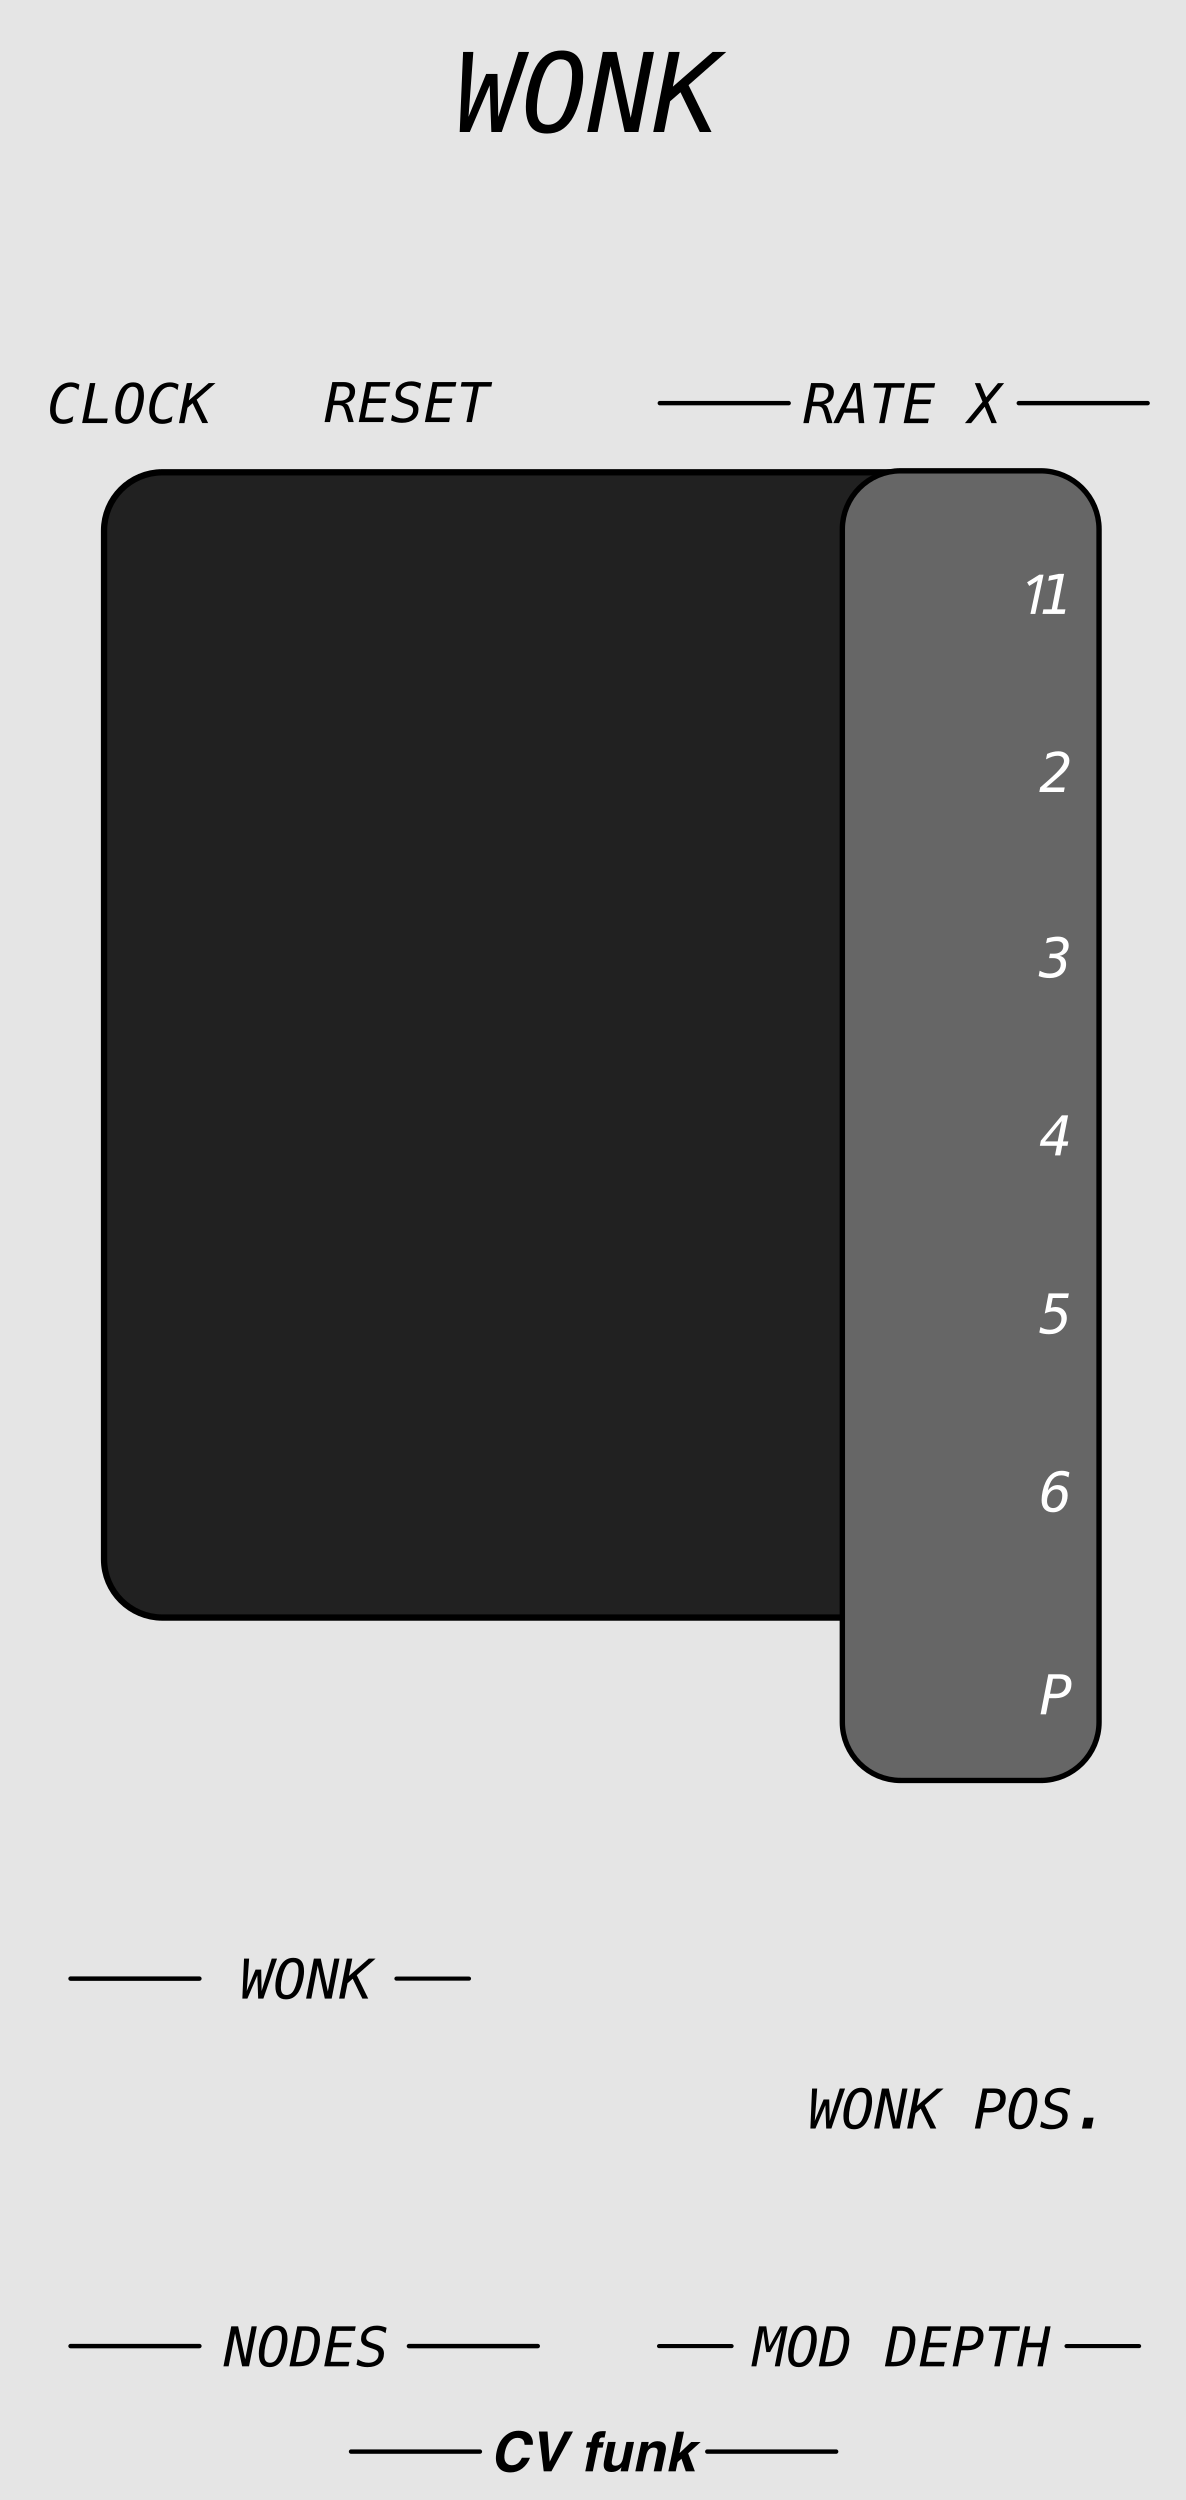
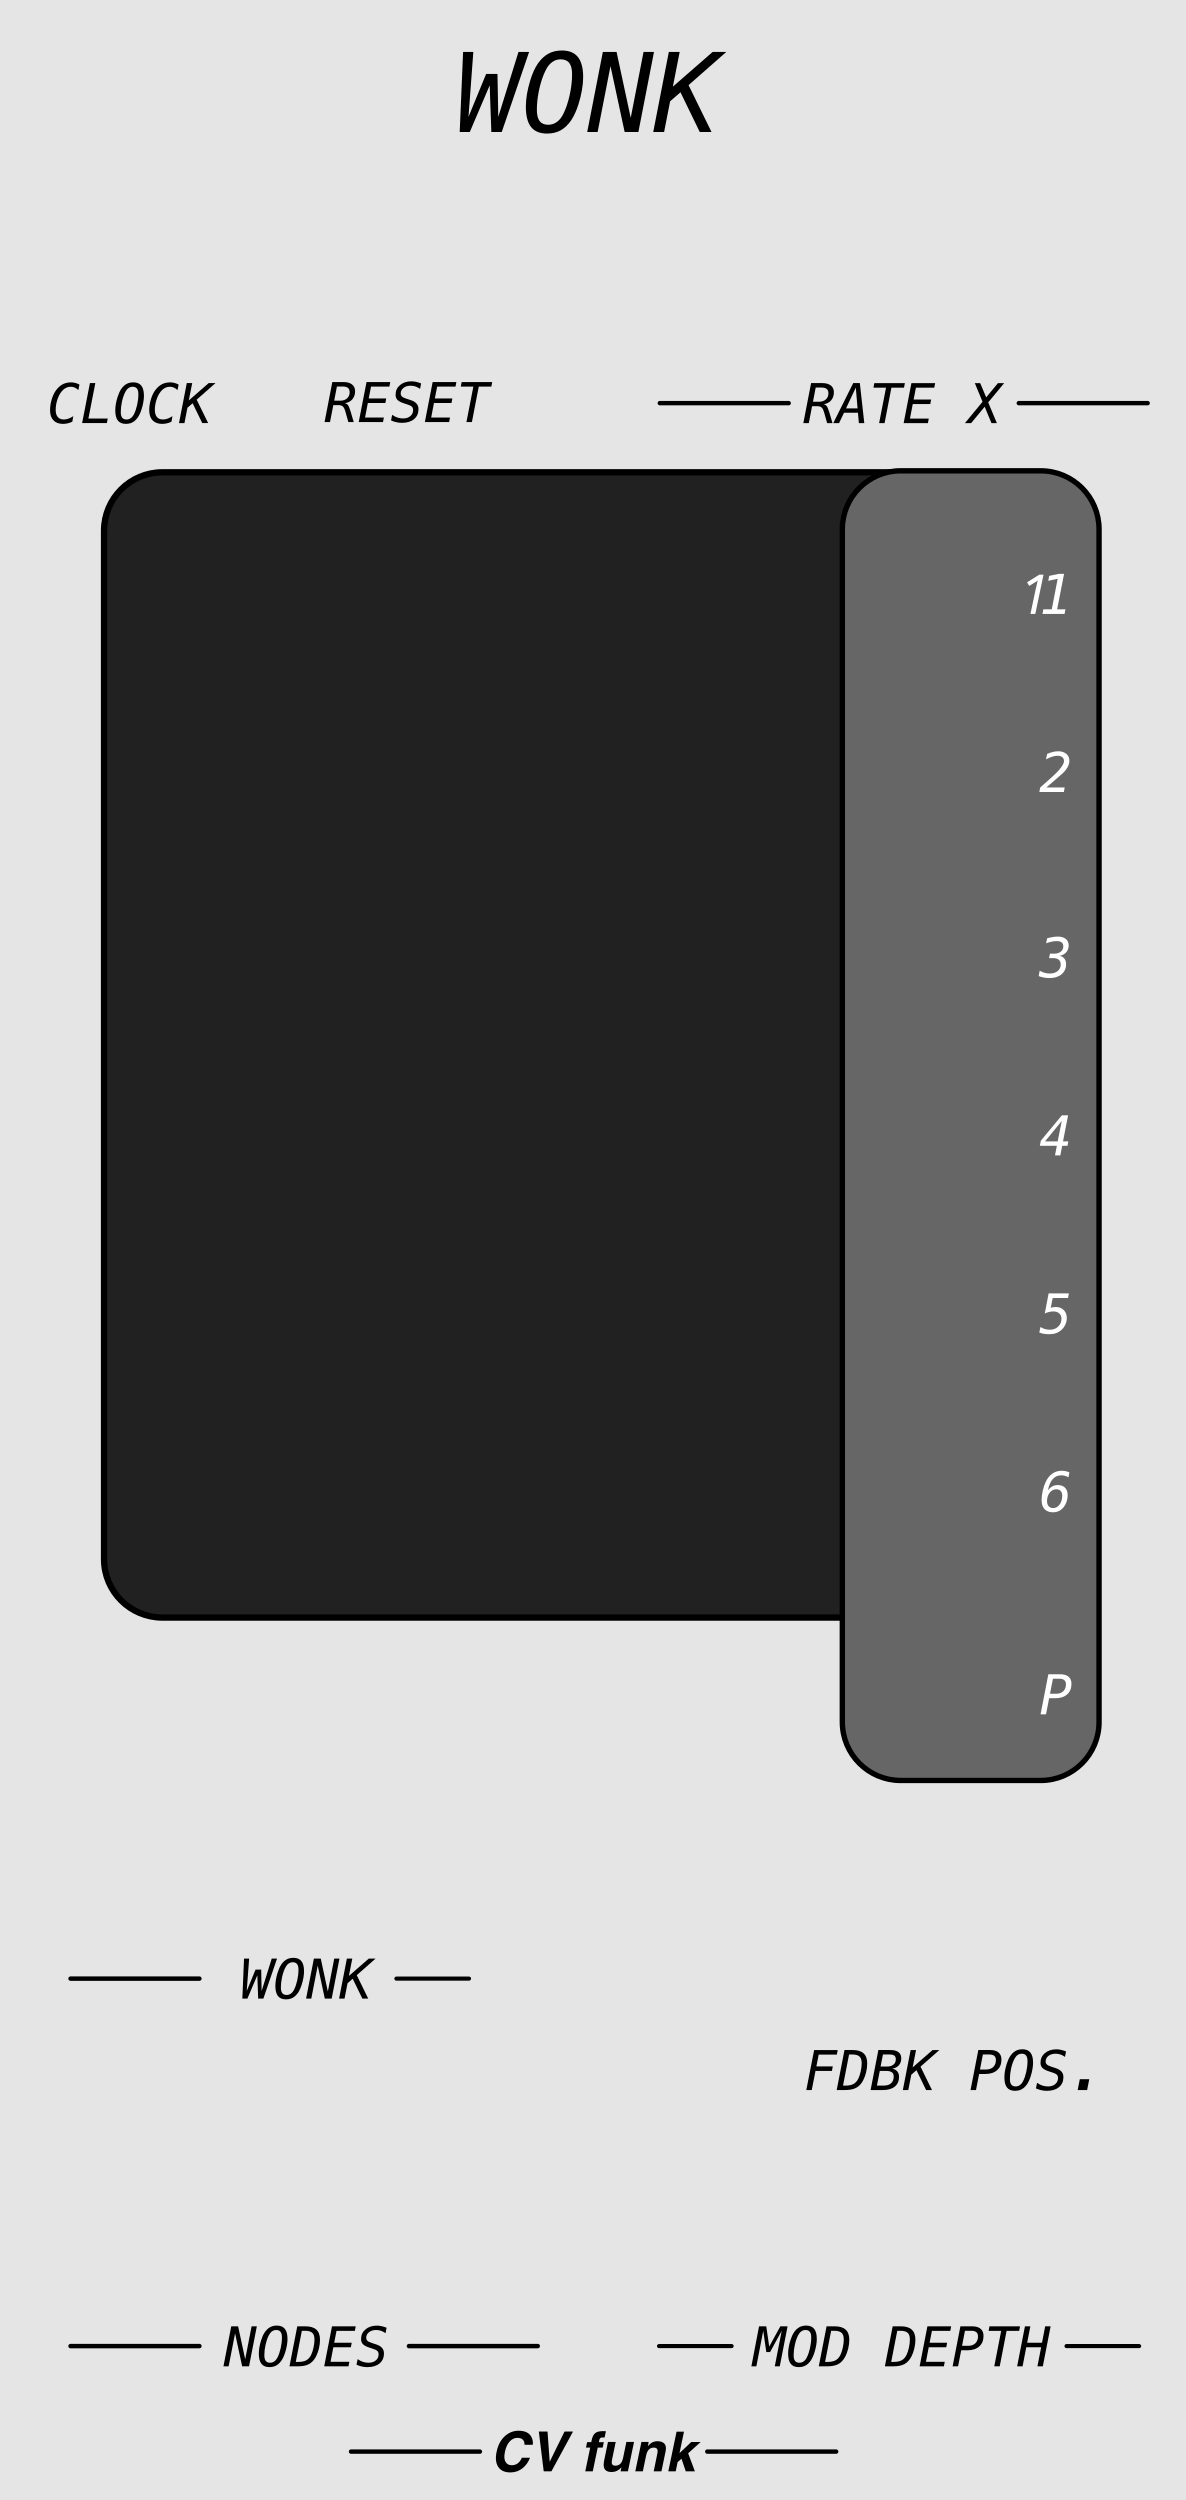
<svg xmlns="http://www.w3.org/2000/svg" width="60.96mm" height="128.5mm" viewBox="0 0 60.96 128.5" version="1.1" id="svg8" xml:space="preserve">
  <defs id="defs2">
    <linearGradient id="_Linear1" x1="0" y1="0" x2="1" y2="-0.003" gradientUnits="userSpaceOnUse" gradientTransform="matrix(75.07254,292.271,-293.0225,74.8799,36.97399,42.144)">
      <stop offset="0" style="stop-color:#e6e6e6;stop-opacity:1" id="stop1" />
      <stop offset="1" style="stop-color:#e6e6e6;stop-opacity:0" id="stop2" />
    </linearGradient>
  </defs>
  <rect id="rect1" x="-0.108" y="-0.536" width="61.211" height="129.943" style="clip-rule:evenodd;display:inline;fill:#e5e5e5;fill-rule:evenodd;stroke-width:0.388;stroke-linejoin:round;stroke-miterlimit:1.5;fill-opacity:1" />
  <rect style="clip-rule:evenodd;fill:#212121;fill-opacity:1;fill-rule:evenodd;stroke:#000000;stroke-width:0.325;stroke-linejoin:round;stroke-miterlimit:1.5;stroke-dasharray:none;stroke-opacity:1" id="rect2" width="43.874" height="58.867" x="5.348" y="24.276" ry="3" rx="3" />
  <path id="path128" d="m 27.325,125.28 c 0.06,0.127 0.079,0.254 0.058,0.382 H 26.965 c -0.006,-0.098 -0.026,-0.172 -0.058,-0.222 -0.057,-0.089 -0.161,-0.134 -0.311,-0.134 -0.152,0 -0.286,0.063 -0.4,0.188 -0.114,0.125 -0.195,0.303 -0.243,0.532 -0.048,0.23 -0.038,0.401 0.032,0.516 0.069,0.114 0.175,0.171 0.318,0.171 0.147,0 0.27,-0.049 0.368,-0.147 0.054,-0.052 0.105,-0.132 0.155,-0.237 h 0.415 c -0.083,0.223 -0.213,0.405 -0.391,0.545 -0.178,0.139 -0.384,0.209 -0.618,0.209 -0.289,0 -0.496,-0.094 -0.622,-0.283 -0.125,-0.19 -0.153,-0.45 -0.084,-0.781 0.074,-0.357 0.225,-0.633 0.453,-0.826 0.199,-0.168 0.424,-0.253 0.676,-0.253 0.338,0 0.561,0.113 0.67,0.339 z" style="clip-rule:evenodd;fill:#000000;fill-rule:nonzero;stroke-width:0.356;stroke-linejoin:round;stroke-miterlimit:1.5" />
  <path id="path129" d="m 28.254,126.534 0.764,-1.554 h 0.436 l -1.111,2.047 h -0.396 l -0.252,-2.047 h 0.448 z" style="clip-rule:evenodd;fill:#000000;fill-rule:nonzero;stroke-width:0.356;stroke-linejoin:round;stroke-miterlimit:1.5" />
  <path id="path130" d="m 31.036,125.527 -0.059,0.279 h -0.254 l -0.254,1.22 h -0.386 l 0.254,-1.22 h -0.217 l 0.058,-0.279 h 0.213 l 0.02,-0.097 c 0.034,-0.162 0.084,-0.274 0.15,-0.335 0.076,-0.09 0.22,-0.136 0.436,-0.136 0.025,0 0.047,7.1e-4 0.066,0.002 0.02,10e-4 0.047,0.004 0.081,0.006 l -0.068,0.323 c -0.021,-0.003 -0.057,-0.005 -0.108,-0.006 -0.051,-0.001 -0.089,0.01 -0.114,0.035 -0.025,0.025 -0.04,0.052 -0.046,0.081 -0.006,0.03 -0.015,0.072 -0.027,0.128 z" style="clip-rule:evenodd;fill:#000000;fill-rule:nonzero;stroke-width:0.356;stroke-linejoin:round;stroke-miterlimit:1.5" />
  <path id="path131" d="m 31.943,126.813 c -0.004,0.005 -0.016,0.018 -0.036,0.042 -0.019,0.023 -0.04,0.043 -0.064,0.061 -0.073,0.056 -0.14,0.093 -0.201,0.114 -0.061,0.02 -0.13,0.031 -0.206,0.031 -0.219,0 -0.351,-0.08 -0.393,-0.241 -0.024,-0.089 -0.017,-0.22 0.019,-0.393 l 0.189,-0.913 h 0.397 l -0.189,0.913 c -0.018,0.086 -0.022,0.151 -0.011,0.194 0.019,0.077 0.081,0.115 0.184,0.115 0.133,0 0.235,-0.055 0.307,-0.164 0.038,-0.059 0.067,-0.137 0.087,-0.234 l 0.171,-0.824 h 0.393 l -0.315,1.513 h -0.377 z" style="clip-rule:evenodd;fill:#000000;fill-rule:nonzero;stroke-width:0.356;stroke-linejoin:round;stroke-miterlimit:1.5" />
  <path id="path132" d="m 33.789,126.106 c 0.017,-0.08 0.02,-0.141 0.007,-0.183 -0.022,-0.078 -0.086,-0.117 -0.193,-0.117 -0.132,0 -0.234,0.057 -0.306,0.171 -0.038,0.061 -0.067,0.137 -0.086,0.231 l -0.17,0.819 h -0.386 l 0.314,-1.511 h 0.375 l -0.046,0.221 c 0.066,-0.077 0.125,-0.134 0.177,-0.168 0.092,-0.061 0.2,-0.091 0.322,-0.091 0.154,0 0.27,0.041 0.351,0.123 0.08,0.082 0.101,0.218 0.062,0.407 l -0.212,1.019 h -0.398 z" style="clip-rule:evenodd;fill:#000000;fill-rule:nonzero;stroke-width:0.356;stroke-linejoin:round;stroke-miterlimit:1.5" />
  <path id="path133" d="m 34.83,126.551 -0.098,0.476 h -0.381 l 0.425,-2.04 h 0.381 l -0.23,1.103 0.602,-0.57 h 0.481 l -0.64,0.58 0.347,0.927 h -0.468 l -0.22,-0.647 z" style="clip-rule:evenodd;fill:#000000;fill-rule:nonzero;stroke-width:0.356;stroke-linejoin:round;stroke-miterlimit:1.5" />
  <path id="path134" d="m 18.044,126.012 h 6.622" style="clip-rule:evenodd;fill:none;fill-rule:evenodd;stroke:#000000;stroke-width:0.228px;stroke-linecap:round;stroke-linejoin:round;stroke-miterlimit:1.5" />
  <path id="path135" d="m 36.355,126.012 h 6.622" style="clip-rule:evenodd;fill:none;fill-rule:evenodd;stroke:#000000;stroke-width:0.228px;stroke-linecap:round;stroke-linejoin:round;stroke-miterlimit:1.5" />
  <g aria-label="WONK" id="text15886" style="font-style:italic;font-size:5.644px;font-family:Menlo;-inkscape-font-specification:'Menlo Italic';text-align:center;text-anchor:middle;fill:#000000;stroke:#000000;stroke-width:0.353;stroke-linecap:square;paint-order:fill markers stroke">
    <path d="m 23.803,2.67 h 0.526 l -0.248,3.335 0.907,-2.205 h 0.582 l 0.041,2.21 1.039,-3.34 h 0.546 l -1.406,4.115 h -0.535 l -0.085,-2.398 -1.023,2.398 h -0.518 z" style="fill:#000000;stroke:none;stroke-width:0.353" id="path17197" />
    <path d="m 28.186,6.413 q 0.234,0 0.433,-0.141 0.198,-0.141 0.328,-0.402 0.204,-0.4 0.331,-0.967 0.127,-0.568 0.127,-1.091 0,-0.391 -0.146,-0.576 -0.143,-0.187 -0.446,-0.187 -0.234,0 -0.43,0.141 -0.196,0.141 -0.325,0.402 -0.209,0.405 -0.336,0.967 -0.127,0.562 -0.127,1.086 0,0.394 0.143,0.582 0.146,0.187 0.449,0.187 z M 29.974,3.974 q 0,0.303 -0.063,0.659 -0.061,0.356 -0.179,0.73 -0.08,0.254 -0.174,0.455 -0.091,0.201 -0.198,0.364 -0.243,0.35 -0.543,0.518 -0.3,0.165 -0.7,0.165 -0.554,0 -0.821,-0.339 -0.267,-0.339 -0.267,-1.045 0,-0.306 0.058,-0.656 0.061,-0.353 0.179,-0.728 0.08,-0.254 0.171,-0.455 0.094,-0.201 0.201,-0.364 0.243,-0.35 0.543,-0.515 0.3,-0.168 0.7,-0.168 0.557,0 0.824,0.339 0.27,0.336 0.27,1.039 z" style="fill:#000000;stroke:none;stroke-width:0.353" id="path17199" />
    <path d="m 30.986,2.67 h 0.706 L 32.419,6.057 33.078,2.67 h 0.537 L 32.813,6.785 H 32.107 L 31.38,3.398 30.718,6.785 h -0.535 z" style="fill:#000000;stroke:none;stroke-width:0.353" id="path17201" />
    <path d="m 34.378,2.67 h 0.557 L 34.585,4.453 36.63,2.67 h 0.7 l -1.938,1.706 1.18,2.409 h -0.604 l -0.992,-2.042 -0.532,0.463 -0.309,1.579 H 33.576 Z" style="fill:#000000;stroke:none;stroke-width:0.353" id="path17203" />
  </g>
  <g aria-label="WONK" id="text16016" style="font-style:italic;font-size:2.822px;font-family:Menlo;-inkscape-font-specification:'Menlo Italic';text-align:center;text-anchor:middle;fill:#000000;stroke-width:0.353;stroke-linecap:square;paint-order:fill markers stroke">
    <path d="m 12.543,100.671 h 0.263 l -0.124,1.667 0.453,-1.102 h 0.291 l 0.021,1.105 0.52,-1.67 h 0.273 l -0.703,2.057 h -0.267 l -0.043,-1.199 -0.511,1.199 h -0.259 z" style="stroke-width:0.353;fill:#000000" id="path17228" />
    <path d="m 14.734,102.542 q 0.117,0 0.216,-0.07 0.099,-0.07 0.164,-0.201 0.102,-0.2 0.165,-0.484 0.063,-0.284 0.063,-0.546 0,-0.196 -0.073,-0.288 -0.072,-0.094 -0.223,-0.094 -0.117,0 -0.215,0.07 -0.098,0.07 -0.163,0.201 -0.105,0.203 -0.168,0.484 -0.063,0.281 -0.063,0.543 0,0.197 0.072,0.291 0.073,0.094 0.225,0.094 z m 0.894,-1.22 q 0,0.152 -0.032,0.329 -0.03,0.178 -0.09,0.365 -0.04,0.127 -0.087,0.227 -0.045,0.101 -0.099,0.182 -0.121,0.175 -0.271,0.259 -0.15,0.083 -0.35,0.083 -0.277,0 -0.411,-0.17 -0.134,-0.169 -0.134,-0.522 0,-0.153 0.029,-0.328 0.03,-0.176 0.09,-0.364 0.04,-0.127 0.085,-0.227 0.047,-0.101 0.101,-0.182 0.121,-0.175 0.271,-0.258 0.15,-0.084 0.35,-0.084 0.278,0 0.412,0.17 0.135,0.168 0.135,0.52 z" style="stroke-width:0.353;fill:#000000" id="path17230" />
    <path d="m 16.134,100.671 h 0.353 l 0.364,1.694 0.329,-1.694 h 0.269 l -0.401,2.057 h -0.353 l -0.364,-1.694 -0.331,1.694 h -0.267 z" style="stroke-width:0.353;fill:#000000" id="path17232" />
    <path d="m 17.83,100.671 h 0.278 l -0.175,0.892 1.023,-0.892 h 0.35 l -0.969,0.853 0.59,1.204 h -0.302 l -0.496,-1.021 -0.266,0.232 -0.154,0.79 h -0.28 z" style="stroke-width:0.353;fill:#000000" id="path17234" />
  </g>
  <g aria-label="MOD DEPTH" id="text16032" style="font-style:italic;font-size:2.822px;font-family:Menlo;-inkscape-font-specification:'Menlo Italic';text-align:center;text-anchor:middle;fill:#000000;stroke-width:0.353;stroke-linecap:square;paint-order:fill markers stroke">
    <path d="m 39.015,119.573 h 0.371 l 0.152,1.042 0.571,-1.042 h 0.372 l -0.401,2.057 h -0.256 l 0.356,-1.829 -0.598,1.096 h -0.194 l -0.158,-1.096 -0.353,1.829 h -0.256 z" style="stroke-width:0.353;fill:#000000" id="path17248" />
    <path d="m 41.09,121.445 q 0.117,0 0.216,-0.07 0.099,-0.07 0.164,-0.201 0.102,-0.2 0.165,-0.484 0.063,-0.284 0.063,-0.546 0,-0.196 -0.073,-0.288 -0.072,-0.094 -0.223,-0.094 -0.117,0 -0.215,0.07 -0.098,0.07 -0.163,0.201 -0.105,0.203 -0.168,0.484 -0.063,0.281 -0.063,0.543 0,0.197 0.072,0.291 0.073,0.094 0.225,0.094 z m 0.894,-1.22 q 0,0.152 -0.032,0.329 -0.03,0.178 -0.09,0.365 -0.04,0.127 -0.087,0.227 -0.045,0.101 -0.099,0.182 -0.121,0.175 -0.271,0.259 -0.15,0.083 -0.35,0.083 -0.277,0 -0.411,-0.17 -0.134,-0.17 -0.134,-0.522 0,-0.153 0.029,-0.328 0.03,-0.176 0.09,-0.364 0.04,-0.127 0.085,-0.227 0.047,-0.101 0.101,-0.182 0.121,-0.175 0.271,-0.258 0.15,-0.084 0.35,-0.084 0.278,0 0.412,0.17 0.135,0.168 0.135,0.52 z" style="stroke-width:0.353;fill:#000000" id="path17250" />
    <path d="m 42.544,121.402 q 0.255,0 0.409,-0.085 0.154,-0.087 0.248,-0.281 0.074,-0.158 0.121,-0.378 0.048,-0.22 0.048,-0.404 0,-0.243 -0.113,-0.347 -0.113,-0.105 -0.379,-0.105 h -0.157 l -0.311,1.6 z m 0.361,-1.829 q 0.376,0 0.562,0.171 0.187,0.171 0.187,0.518 0,0.223 -0.058,0.46 -0.058,0.237 -0.156,0.42 -0.143,0.263 -0.358,0.376 -0.214,0.112 -0.579,0.112 h -0.418 l 0.401,-2.057 z" style="stroke-width:0.353;fill:#000000" id="path17252" />
    <path d="m 45.942,121.402 q 0.255,0 0.409,-0.085 0.154,-0.087 0.248,-0.281 0.074,-0.158 0.121,-0.378 0.048,-0.22 0.048,-0.404 0,-0.243 -0.113,-0.347 -0.113,-0.105 -0.379,-0.105 h -0.157 l -0.311,1.6 z m 0.361,-1.829 q 0.376,0 0.562,0.171 0.187,0.171 0.187,0.518 0,0.223 -0.058,0.46 -0.058,0.237 -0.156,0.42 -0.143,0.263 -0.358,0.376 -0.214,0.112 -0.579,0.112 h -0.418 l 0.401,-2.057 z" style="stroke-width:0.353;fill:#000000" id="path17254" />
    <path d="m 47.669,119.573 h 1.22 l -0.045,0.234 h -0.943 l -0.119,0.609 h 0.9 l -0.044,0.234 h -0.901 l -0.143,0.746 h 0.967 l -0.045,0.234 h -1.247 z" style="stroke-width:0.353;fill:#000000" id="path17256" />
    <path d="m 49.599,119.802 -0.15,0.773 h 0.322 q 0.227,0 0.362,-0.131 0.136,-0.132 0.136,-0.351 0,-0.149 -0.085,-0.219 -0.085,-0.072 -0.265,-0.072 z m -0.234,-0.229 h 0.606 q 0.284,0 0.433,0.127 0.149,0.127 0.149,0.367 0,0.343 -0.22,0.54 -0.22,0.197 -0.606,0.197 h -0.321 l -0.161,0.827 H 48.964 Z" style="stroke-width:0.353;fill:#000000" id="path17258" />
    <path d="m 50.859,119.573 h 1.571 l -0.045,0.234 h -0.646 l -0.353,1.823 h -0.281 l 0.356,-1.823 h -0.646 z" style="stroke-width:0.353;fill:#000000" id="path17260" />
    <path d="m 52.682,119.573 h 0.278 l -0.163,0.843 h 0.762 l 0.163,-0.843 h 0.28 l -0.401,2.057 h -0.278 l 0.192,-0.98 h -0.765 l -0.189,0.98 h -0.28 z" style="stroke-width:0.353;fill:#000000" id="path17262" />
  </g>
  <rect style="clip-rule:evenodd;fill:#666666;fill-opacity:1;fill-rule:evenodd;stroke:#000000;stroke-width:0.277;stroke-linejoin:round;stroke-miterlimit:1.5;stroke-dasharray:none;stroke-opacity:1" id="rect2-9" width="13.195" height="67.316" x="43.296" y="24.2" rx="3" ry="3" />
  <g aria-label="NODES" id="text16285" style="font-style:italic;font-size:2.822px;font-family:Menlo;-inkscape-font-specification:'Menlo Italic';text-align:center;text-anchor:middle;fill:#000000;stroke-width:0.353;stroke-linecap:square;paint-order:fill markers stroke">
    <path d="m 11.886,119.573 h 0.353 l 0.364,1.694 0.329,-1.694 h 0.269 l -0.401,2.057 h -0.353 l -0.364,-1.694 -0.331,1.694 h -0.267 z" style="stroke-width:0.353;fill:#000000" id="path17237" />
    <path d="m 13.884,121.445 q 0.117,0 0.216,-0.07 0.099,-0.07 0.164,-0.201 0.102,-0.2 0.165,-0.484 0.063,-0.284 0.063,-0.546 0,-0.196 -0.073,-0.288 -0.072,-0.094 -0.223,-0.094 -0.117,0 -0.215,0.07 -0.098,0.07 -0.163,0.201 -0.105,0.203 -0.168,0.484 -0.063,0.281 -0.063,0.543 0,0.197 0.072,0.291 0.073,0.094 0.225,0.094 z m 0.894,-1.22 q 0,0.152 -0.032,0.329 -0.03,0.178 -0.09,0.365 -0.04,0.127 -0.087,0.227 -0.045,0.101 -0.099,0.182 -0.121,0.175 -0.271,0.259 -0.15,0.083 -0.35,0.083 -0.277,0 -0.411,-0.17 -0.134,-0.17 -0.134,-0.522 0,-0.153 0.029,-0.328 0.03,-0.176 0.09,-0.364 0.04,-0.127 0.085,-0.227 0.047,-0.101 0.101,-0.182 0.121,-0.175 0.271,-0.258 0.15,-0.084 0.35,-0.084 0.278,0 0.412,0.17 0.135,0.168 0.135,0.52 z" style="stroke-width:0.353;fill:#000000" id="path17239" />
    <path d="m 15.338,121.402 q 0.255,0 0.409,-0.085 0.154,-0.087 0.248,-0.281 0.074,-0.158 0.121,-0.378 0.048,-0.22 0.048,-0.404 0,-0.243 -0.113,-0.347 -0.113,-0.105 -0.379,-0.105 h -0.157 l -0.311,1.6 z m 0.361,-1.829 q 0.376,0 0.562,0.171 0.187,0.171 0.187,0.518 0,0.223 -0.058,0.46 -0.058,0.237 -0.156,0.42 -0.143,0.263 -0.358,0.376 -0.214,0.112 -0.579,0.112 h -0.418 l 0.401,-2.057 z" style="stroke-width:0.353;fill:#000000" id="path17241" />
    <path d="m 17.065,119.573 h 1.22 l -0.045,0.234 h -0.943 l -0.119,0.609 h 0.9 l -0.044,0.234 h -0.901 l -0.143,0.746 h 0.967 l -0.045,0.234 H 16.664 Z" style="stroke-width:0.353;fill:#000000" id="path17243" />
    <path d="m 19.871,119.644 -0.054,0.282 q -0.112,-0.081 -0.232,-0.123 -0.12,-0.041 -0.248,-0.041 -0.227,0 -0.371,0.113 -0.143,0.113 -0.143,0.288 0,0.098 0.068,0.158 0.068,0.061 0.245,0.116 l 0.167,0.054 q 0.225,0.069 0.328,0.185 0.105,0.114 0.105,0.292 0,0.324 -0.229,0.514 -0.229,0.189 -0.624,0.189 -0.143,0 -0.282,-0.032 -0.138,-0.03 -0.276,-0.092 l 0.057,-0.288 q 0.135,0.095 0.273,0.141 0.139,0.045 0.294,0.045 0.227,0 0.369,-0.121 0.142,-0.121 0.142,-0.307 0,-0.113 -0.061,-0.175 -0.061,-0.062 -0.244,-0.119 l -0.139,-0.045 q -0.254,-0.08 -0.356,-0.181 -0.101,-0.102 -0.101,-0.269 0,-0.305 0.227,-0.497 0.227,-0.194 0.594,-0.194 0.11,0 0.234,0.028 0.125,0.028 0.256,0.08 z" style="stroke-width:0.353;fill:#000000" id="path17245" />
  </g>
  <text xml:space="preserve" style="font-style:italic;font-size:2.822px;font-family:Menlo;-inkscape-font-specification:'Menlo Italic';text-align:center;text-anchor:middle;fill:#ffffff;stroke:none;stroke-width:0.353;stroke-linecap:square;stroke-dasharray:none;paint-order:fill markers stroke" x="54.264" y="31.555" id="text16295">
    <tspan id="tspan16293" style="font-size:2.822px;stroke-width:0.353" x="54.264" y="31.555">1</tspan>
  </text>
  <g aria-label="1" id="text16299" style="font-style:italic;font-size:2.822px;font-family:Menlo;-inkscape-font-specification:'Menlo Italic';text-align:center;text-anchor:middle;fill:#ffffff;stroke-width:0.353;stroke-linecap:square;paint-order:fill markers stroke">
    <path d="m 53.629,31.321 h 0.431 l 0.305,-1.572 -0.485,0.105 0.048,-0.254 0.485,-0.102 h 0.28 l -0.356,1.823 h 0.426 l -0.045,0.234 H 53.584 Z" style="stroke-width:0.353" id="path17300" />
  </g>
  <g aria-label="2" id="text16303" style="font-style:italic;font-size:2.822px;font-family:Menlo;-inkscape-font-specification:'Menlo Italic';text-align:center;text-anchor:middle;fill:#ffffff;stroke-width:0.353;stroke-linecap:square;paint-order:fill markers stroke">
    <path d="m 53.783,40.475 h 0.943 l -0.044,0.234 h -1.26 l 0.045,-0.234 0.429,-0.378 0.054,-0.048 q 0.74,-0.649 0.74,-0.929 0,-0.128 -0.088,-0.201 -0.088,-0.073 -0.245,-0.073 -0.127,0 -0.273,0.047 -0.146,0.045 -0.32,0.139 l 0.057,-0.281 q 0.154,-0.068 0.298,-0.102 0.145,-0.034 0.278,-0.034 0.255,0 0.412,0.134 0.157,0.134 0.157,0.347 0,0.132 -0.05,0.252 -0.048,0.119 -0.161,0.26 -0.045,0.058 -0.164,0.167 -0.119,0.109 -0.367,0.322 z" style="stroke-width:0.353" id="path17297" />
  </g>
  <g aria-label="3" id="text16307" style="font-style:italic;font-size:2.822px;font-family:Menlo;-inkscape-font-specification:'Menlo Italic';text-align:center;text-anchor:middle;fill:#ffffff;stroke-width:0.353;stroke-linecap:square;paint-order:fill markers stroke">
    <path d="m 54.464,49.131 q 0.157,0.028 0.245,0.141 0.088,0.113 0.088,0.287 0,0.322 -0.232,0.518 -0.23,0.196 -0.616,0.196 -0.149,0 -0.291,-0.026 -0.141,-0.025 -0.27,-0.076 l 0.052,-0.277 q 0.125,0.072 0.256,0.109 0.131,0.036 0.266,0.036 0.251,0 0.405,-0.128 0.154,-0.13 0.154,-0.335 0,-0.161 -0.099,-0.244 -0.098,-0.084 -0.288,-0.084 h -0.211 l 0.044,-0.229 h 0.212 q 0.218,0 0.346,-0.103 0.128,-0.103 0.128,-0.274 0,-0.138 -0.085,-0.203 -0.084,-0.066 -0.262,-0.066 -0.113,0 -0.247,0.028 -0.134,0.028 -0.289,0.083 l 0.051,-0.256 q 0.169,-0.045 0.303,-0.066 0.134,-0.022 0.249,-0.022 0.259,0 0.408,0.121 0.149,0.121 0.149,0.331 0,0.211 -0.124,0.354 -0.123,0.142 -0.345,0.187 z" style="stroke-width:0.353" id="path17294" />
  </g>
  <g aria-label="4" id="text16311" style="font-style:italic;font-size:2.822px;font-family:Menlo;-inkscape-font-specification:'Menlo Italic';text-align:center;text-anchor:middle;fill:#ffffff;stroke-width:0.353;stroke-linecap:square;paint-order:fill markers stroke">
    <path d="m 54.574,57.619 -0.861,1.05 h 0.652 z m 0.005,-0.291 h 0.321 l -0.262,1.341 h 0.273 l -0.041,0.226 h -0.274 l -0.096,0.491 h -0.273 l 0.095,-0.491 h -0.874 l 0.05,-0.263 z" style="stroke-width:0.353" id="path17291" />
  </g>
  <g aria-label="5" id="text16315" style="font-style:italic;font-size:2.822px;font-family:Menlo;-inkscape-font-specification:'Menlo Italic';text-align:center;text-anchor:middle;fill:#ffffff;stroke-width:0.353;stroke-linecap:square;paint-order:fill markers stroke">
    <path d="m 53.899,66.482 h 1.042 l -0.045,0.234 h -0.787 l -0.099,0.506 q 0.065,-0.022 0.125,-0.032 0.062,-0.011 0.123,-0.011 0.259,0 0.418,0.157 0.158,0.156 0.158,0.411 0,0.171 -0.073,0.332 -0.072,0.161 -0.204,0.28 -0.121,0.11 -0.278,0.165 -0.156,0.055 -0.353,0.055 -0.149,0 -0.278,-0.023 -0.128,-0.022 -0.227,-0.065 l 0.057,-0.282 q 0.116,0.07 0.237,0.105 0.121,0.034 0.251,0.034 0.256,0 0.424,-0.161 0.168,-0.161 0.168,-0.401 0,-0.176 -0.112,-0.277 -0.11,-0.101 -0.306,-0.101 -0.109,0 -0.223,0.028 -0.113,0.028 -0.216,0.08 z" style="stroke-width:0.353" id="path17288" />
  </g>
  <g aria-label="6" id="text16319" style="font-style:italic;font-size:2.822px;font-family:Menlo;-inkscape-font-specification:'Menlo Italic';text-align:center;text-anchor:middle;fill:#ffffff;stroke-width:0.353;stroke-linecap:square;paint-order:fill markers stroke">
    <path d="m 54.599,76.874 q 0,-0.156 -0.08,-0.24 -0.08,-0.084 -0.227,-0.084 -0.201,0 -0.338,0.174 -0.136,0.174 -0.136,0.435 0,0.167 0.084,0.262 0.084,0.094 0.232,0.094 0.198,0 0.332,-0.185 0.134,-0.185 0.134,-0.456 z m 0.369,-1.193 -0.05,0.256 q -0.08,-0.051 -0.174,-0.077 -0.094,-0.028 -0.197,-0.028 -0.266,0 -0.44,0.198 -0.172,0.197 -0.248,0.587 0.094,-0.141 0.222,-0.212 0.13,-0.073 0.285,-0.073 0.245,0 0.378,0.138 0.134,0.136 0.134,0.39 0,0.164 -0.055,0.328 -0.055,0.164 -0.149,0.278 -0.107,0.134 -0.245,0.2 -0.136,0.066 -0.305,0.066 -0.28,0 -0.433,-0.161 -0.152,-0.161 -0.152,-0.458 0,-0.229 0.054,-0.475 0.054,-0.247 0.147,-0.448 0.135,-0.296 0.345,-0.444 0.211,-0.149 0.496,-0.149 0.103,0 0.201,0.022 0.098,0.021 0.185,0.061 z" style="stroke-width:0.353" id="path17285" />
  </g>
  <g aria-label="P" id="text16323" style="font-style:italic;font-size:2.822px;font-family:Menlo;-inkscape-font-specification:'Menlo Italic';text-align:center;text-anchor:middle;fill:#ffffff;stroke-width:0.353;stroke-linecap:square;paint-order:fill markers stroke">
    <path d="m 54.12,86.286 -0.15,0.773 h 0.322 q 0.227,0 0.362,-0.131 0.136,-0.132 0.136,-0.351 0,-0.149 -0.085,-0.219 -0.085,-0.072 -0.265,-0.072 z M 53.885,86.057 h 0.606 q 0.284,0 0.433,0.127 0.149,0.127 0.149,0.367 0,0.343 -0.22,0.54 -0.22,0.197 -0.606,0.197 h -0.321 l -0.161,0.827 h -0.28 z" style="stroke-width:0.353" id="path17282" />
  </g>
  <path id="path18029" d="m 21.019,120.589 h 6.622" style="clip-rule:evenodd;fill:none;fill-rule:evenodd;stroke:#000000;stroke-width:0.228;stroke-linecap:round;stroke-linejoin:round;stroke-miterlimit:1.5;stroke-dasharray:none" />
  <path id="path18031" d="M 3.626,120.589 H 10.249" style="clip-rule:evenodd;fill:none;fill-rule:evenodd;stroke:#000000;stroke-width:0.228px;stroke-linecap:round;stroke-linejoin:round;stroke-miterlimit:1.5" />
  <path id="path18033" d="m 33.874,120.589 h 3.73" style="clip-rule:evenodd;fill:none;fill-rule:evenodd;stroke:#000000;stroke-width:0.212;stroke-linecap:round;stroke-linejoin:round;stroke-miterlimit:1.5;stroke-dasharray:none" />
  <path id="path18035" d="m 54.82,120.589 h 3.73" style="clip-rule:evenodd;fill:none;fill-rule:evenodd;stroke:#000000;stroke-width:0.212;stroke-linecap:round;stroke-linejoin:round;stroke-miterlimit:1.5;stroke-dasharray:none" />
  <path id="path18037" d="M 3.626,101.701 H 10.249" style="clip-rule:evenodd;fill:none;fill-rule:evenodd;stroke:#000000;stroke-width:0.228px;stroke-linecap:round;stroke-linejoin:round;stroke-miterlimit:1.5" />
  <path id="path18039" d="m 20.376,101.701 h 3.73" style="clip-rule:evenodd;fill:none;fill-rule:evenodd;stroke:#000000;stroke-width:0.212;stroke-linecap:round;stroke-linejoin:round;stroke-miterlimit:1.5;stroke-dasharray:none" />
  <g id="g16457" style="display:none">
    <rect style="fill:#ffff00;fill-opacity:1;stroke:none;stroke-width:0.28;stroke-linecap:square;stroke-dasharray:none;paint-order:fill markers stroke" id="rect15766" width="33.642" height="8.829" x="7.398" y="26.018" />
    <rect style="fill:#ffff00;fill-opacity:1;stroke:none;stroke-width:0.28;stroke-linecap:square;stroke-dasharray:none;paint-order:fill markers stroke" id="rect15768" width="33.642" height="8.829" x="7.398" y="35.293" />
    <rect style="fill:#ffff00;fill-opacity:1;stroke:none;stroke-width:0.28;stroke-linecap:square;stroke-dasharray:none;paint-order:fill markers stroke" id="rect15770" width="33.642" height="8.829" x="7.398" y="44.568" />
    <rect style="fill:#ffff00;fill-opacity:1;stroke:none;stroke-width:0.28;stroke-linecap:square;stroke-dasharray:none;paint-order:fill markers stroke" id="rect15772" width="33.642" height="8.829" x="7.398" y="53.843" />
    <rect style="fill:#ffff00;fill-opacity:1;stroke:none;stroke-width:0.28;stroke-linecap:square;stroke-dasharray:none;paint-order:fill markers stroke" id="rect15774" width="33.642" height="8.829" x="7.398" y="63.118" />
    <rect style="fill:#ffff00;fill-opacity:1;stroke:none;stroke-width:0.28;stroke-linecap:square;stroke-dasharray:none;paint-order:fill markers stroke" id="rect15776" width="33.642" height="8.829" x="7.398" y="72.393" />
    <circle style="fill:#00ff00;fill-opacity:1;stroke:none;stroke-width:0.149;stroke-linecap:square;stroke-dasharray:none;paint-order:fill markers stroke" id="circle16026" cx="15.821" cy="14.562" r="4.365" />
    <circle style="fill:#0000ff;fill-opacity:1;stroke:none;stroke-width:0.121;stroke-linecap:square;stroke-dasharray:none;paint-order:fill markers stroke" id="circle16034" cx="48.512" cy="30.137" r="3.54" />
    <circle style="fill:#0000ff;fill-opacity:1;stroke:none;stroke-width:0.121;stroke-linecap:square;stroke-dasharray:none;paint-order:fill markers stroke" id="circle16036" cx="48.512" cy="39.465" r="3.54" />
    <circle style="fill:#0000ff;fill-opacity:1;stroke:none;stroke-width:0.121;stroke-linecap:square;stroke-dasharray:none;paint-order:fill markers stroke" id="circle16038" cx="48.512" cy="48.793" r="3.54" />
    <circle style="fill:#0000ff;fill-opacity:1;stroke:none;stroke-width:0.121;stroke-linecap:square;stroke-dasharray:none;paint-order:fill markers stroke" id="circle16040" cx="48.512" cy="58.121" r="3.54" />
    <circle style="fill:#0000ff;fill-opacity:1;stroke:none;stroke-width:0.121;stroke-linecap:square;stroke-dasharray:none;paint-order:fill markers stroke" id="circle16042" cx="48.512" cy="67.449" r="3.54" />
    <circle style="fill:#0000ff;fill-opacity:1;stroke:none;stroke-width:0.121;stroke-linecap:square;stroke-dasharray:none;paint-order:fill markers stroke" id="circle16044" cx="48.512" cy="76.777" r="3.54" />
    <circle style="fill:#0000ff;fill-opacity:1;stroke:none;stroke-width:0.121;stroke-linecap:square;stroke-dasharray:none;paint-order:fill markers stroke" id="circle16098" cx="48.512" cy="86.875" r="3.54" />
    <circle style="fill:#00ff00;fill-opacity:1;stroke:none;stroke-width:0.149;stroke-linecap:square;stroke-dasharray:none;paint-order:fill markers stroke" id="circle16106" cx="37.443" cy="113.958" r="4.365" />
    <circle style="fill:#ff0000;fill-opacity:1;stroke:none;stroke-width:0.1;stroke-linecap:square;stroke-dasharray:none;paint-order:fill markers stroke" id="circle16120" cx="46.31" cy="113.958" r="2.948" />
    <circle style="fill:#ff0000;fill-opacity:1;stroke:none;stroke-width:0.149;stroke-linecap:square;stroke-dasharray:none;paint-order:fill markers stroke" id="circle16154" cx="55.177" cy="113.958" r="4.365" />
    <circle style="fill:#00ff00;fill-opacity:1;stroke:none;stroke-width:0.149;stroke-linecap:square;stroke-dasharray:none;paint-order:fill markers stroke" id="circle16156" cx="30.834" cy="14.562" r="4.365" />
    <circle style="fill:#ff0000;fill-opacity:1;stroke:none;stroke-width:0.1;stroke-linecap:square;stroke-dasharray:none;paint-order:fill markers stroke" id="circle16158" cx="39.701" cy="14.562" r="2.948" />
    <circle style="fill:#ff0000;fill-opacity:1;stroke:none;stroke-width:0.149;stroke-linecap:square;stroke-dasharray:none;paint-order:fill markers stroke" id="circle16160" cx="48.512" cy="14.562" r="4.365" />
    <circle style="fill:#ff0000;fill-opacity:1;stroke:none;stroke-width:0.149;stroke-linecap:square;stroke-dasharray:none;paint-order:fill markers stroke" id="circle16166" cx="48.512" cy="100.019" r="4.365" />
    <circle style="fill:#00ff00;fill-opacity:1;stroke:none;stroke-width:0.149;stroke-linecap:square;stroke-dasharray:none;paint-order:fill markers stroke" id="circle16170" cx="6.954" cy="95.717" r="4.365" />
    <circle style="fill:#ff0000;fill-opacity:1;stroke:none;stroke-width:0.1;stroke-linecap:square;stroke-dasharray:none;paint-order:fill markers stroke" id="circle16172" cx="15.821" cy="95.717" r="2.948" />
    <circle style="fill:#ff0000;fill-opacity:1;stroke:none;stroke-width:0.319;stroke-linecap:square;stroke-dasharray:none;paint-order:fill markers stroke" id="circle16174" cx="30.48" cy="94.926" r="9.372" />
    <circle style="fill:#00ff00;fill-opacity:1;stroke:none;stroke-width:0.149;stroke-linecap:square;stroke-dasharray:none;paint-order:fill markers stroke" id="circle16287" cx="6.954" cy="113.958" r="4.365" />
    <circle style="fill:#ff0000;fill-opacity:1;stroke:none;stroke-width:0.1;stroke-linecap:square;stroke-dasharray:none;paint-order:fill markers stroke" id="circle16289" cx="15.821" cy="113.958" r="2.948" />
    <circle style="fill:#ff0000;fill-opacity:1;stroke:none;stroke-width:0.149;stroke-linecap:square;stroke-dasharray:none;paint-order:fill markers stroke" id="circle16291" cx="24.689" cy="113.958" r="4.365" />
  </g>
-   <g aria-label="WONK POS." id="text18564" style="font-style:italic;font-size:2.822px;font-family:Menlo;-inkscape-font-specification:'Menlo Italic';text-align:center;text-anchor:middle;fill:#000000;stroke-width:0.212;stroke-linecap:square;paint-order:fill markers stroke">
-     <path d="m 41.74,107.349 h 0.263 l -0.124,1.667 0.453,-1.102 h 0.291 l 0.021,1.105 0.52,-1.67 h 0.273 l -0.703,2.057 h -0.267 l -0.043,-1.199 -0.511,1.199 h -0.259 z" id="path18583" style="fill:#000000" />
-     <path d="m 43.931,109.22 q 0.117,0 0.216,-0.07 0.099,-0.07 0.164,-0.201 0.102,-0.2 0.165,-0.484 0.063,-0.284 0.063,-0.546 0,-0.196 -0.073,-0.288 -0.072,-0.094 -0.223,-0.094 -0.117,0 -0.215,0.07 -0.098,0.07 -0.163,0.201 -0.105,0.203 -0.168,0.484 -0.063,0.281 -0.063,0.543 0,0.197 0.072,0.291 0.073,0.094 0.225,0.094 z m 0.894,-1.22 q 0,0.152 -0.032,0.329 -0.03,0.178 -0.09,0.365 -0.04,0.127 -0.087,0.227 -0.045,0.101 -0.099,0.182 -0.121,0.175 -0.271,0.259 -0.15,0.083 -0.35,0.083 -0.277,0 -0.411,-0.17 -0.134,-0.17 -0.134,-0.522 0,-0.153 0.029,-0.328 0.03,-0.176 0.09,-0.364 0.04,-0.127 0.085,-0.227 0.047,-0.101 0.101,-0.182 0.121,-0.175 0.271,-0.258 0.15,-0.084 0.35,-0.084 0.278,0 0.412,0.169 0.135,0.168 0.135,0.52 z" id="path18585" style="fill:#000000" />
-     <path d="m 45.331,107.349 h 0.353 l 0.364,1.694 0.329,-1.694 h 0.269 l -0.401,2.057 h -0.353 l -0.364,-1.694 -0.331,1.694 h -0.267 z" id="path18587" style="fill:#000000" />
-     <path d="m 47.027,107.349 h 0.278 l -0.175,0.892 1.023,-0.892 h 0.35 l -0.969,0.853 0.59,1.204 h -0.302 l -0.496,-1.021 -0.266,0.232 -0.154,0.79 h -0.28 z" id="path18589" style="fill:#000000" />
-     <path d="m 50.741,107.577 -0.15,0.773 h 0.322 q 0.227,0 0.362,-0.131 0.136,-0.132 0.136,-0.351 0,-0.149 -0.085,-0.219 -0.085,-0.072 -0.265,-0.072 z m -0.234,-0.229 h 0.606 q 0.284,0 0.433,0.127 0.149,0.127 0.149,0.367 0,0.343 -0.22,0.54 -0.22,0.197 -0.606,0.197 h -0.321 l -0.161,0.827 h -0.28 z" id="path18591" style="fill:#000000" />
-     <path d="m 52.426,109.22 q 0.117,0 0.216,-0.07 0.099,-0.07 0.164,-0.201 0.102,-0.2 0.165,-0.484 0.063,-0.284 0.063,-0.546 0,-0.196 -0.073,-0.288 -0.072,-0.094 -0.223,-0.094 -0.117,0 -0.215,0.07 -0.098,0.07 -0.163,0.201 -0.105,0.203 -0.168,0.484 -0.063,0.281 -0.063,0.543 0,0.197 0.072,0.291 0.073,0.094 0.225,0.094 z m 0.894,-1.22 q 0,0.152 -0.032,0.329 -0.03,0.178 -0.09,0.365 -0.04,0.127 -0.087,0.227 -0.045,0.101 -0.099,0.182 -0.121,0.175 -0.271,0.259 -0.15,0.083 -0.35,0.083 -0.277,0 -0.411,-0.17 -0.134,-0.17 -0.134,-0.522 0,-0.153 0.029,-0.328 0.03,-0.176 0.09,-0.364 0.04,-0.127 0.085,-0.227 0.047,-0.101 0.101,-0.182 0.121,-0.175 0.271,-0.258 0.15,-0.084 0.35,-0.084 0.278,0 0.412,0.169 0.135,0.168 0.135,0.52 z" id="path18593" style="fill:#000000" />
-     <path d="m 55.014,107.419 -0.054,0.282 q -0.112,-0.081 -0.232,-0.123 -0.12,-0.041 -0.248,-0.041 -0.227,0 -0.371,0.113 -0.143,0.113 -0.143,0.288 0,0.098 0.068,0.158 0.068,0.061 0.245,0.116 l 0.167,0.054 q 0.225,0.069 0.328,0.185 0.105,0.114 0.105,0.292 0,0.324 -0.229,0.514 -0.229,0.189 -0.624,0.189 -0.143,0 -0.282,-0.032 -0.138,-0.03 -0.276,-0.092 l 0.057,-0.288 q 0.135,0.095 0.273,0.141 0.139,0.045 0.294,0.045 0.227,0 0.369,-0.121 0.142,-0.121 0.142,-0.307 0,-0.113 -0.061,-0.175 -0.061,-0.062 -0.244,-0.119 l -0.139,-0.045 q -0.254,-0.08 -0.356,-0.181 -0.101,-0.102 -0.101,-0.269 0,-0.305 0.227,-0.497 0.227,-0.194 0.594,-0.194 0.11,0 0.234,0.028 0.125,0.028 0.256,0.08 z" id="path18595" style="fill:#000000" />
-     <path d="m 55.723,108.849 h 0.485 l -0.109,0.557 h -0.485 z" id="path18597" style="fill:#000000" />
-   </g>
  <g aria-label="RATE X" id="text16020" style="font-style:italic;font-size:2.822px;font-family:Menlo;-inkscape-font-specification:'Menlo Italic';text-align:center;text-anchor:middle;fill:#000000;stroke-width:0.353;stroke-linecap:square;paint-order:fill markers stroke" transform="translate(6.879167)">
    <path d="m 35.452,20.777 q 0.099,0.019 0.158,0.092 0.061,0.073 0.135,0.317 l 0.167,0.562 h -0.277 l -0.146,-0.52 q -0.061,-0.215 -0.136,-0.282 -0.074,-0.068 -0.226,-0.068 h -0.265 l -0.169,0.87 h -0.28 l 0.398,-2.057 h 0.573 q 0.285,0 0.441,0.124 0.157,0.123 0.157,0.347 0,0.252 -0.143,0.418 -0.142,0.165 -0.387,0.197 z m -0.404,-0.857 -0.141,0.73 h 0.302 q 0.225,0 0.358,-0.117 0.135,-0.119 0.135,-0.314 0,-0.154 -0.087,-0.226 -0.087,-0.073 -0.274,-0.073 z" style="stroke-width:0.353;fill:#000000" id="path17217" />
    <path d="m 37.109,19.923 -0.502,1.067 h 0.593 z m -0.132,-0.232 h 0.339 l 0.229,2.057 H 37.267 L 37.219,21.213 H 36.503 L 36.249,21.749 h -0.299 z" style="stroke-width:0.353;fill:#000000" id="path17219" />
    <path d="m 38.061,19.692 h 1.571 l -0.045,0.234 H 38.94 L 38.588,21.749 h -0.281 l 0.356,-1.823 h -0.646 z" style="stroke-width:0.353;fill:#000000" id="path17221" />
    <path d="m 39.968,19.692 h 1.22 l -0.045,0.234 h -0.943 l -0.119,0.609 h 0.9 l -0.044,0.234 h -0.901 l -0.143,0.746 h 0.967 l -0.045,0.234 h -1.247 z" style="stroke-width:0.353;fill:#000000" id="path17223" />
    <path d="m 43.226,19.692 h 0.276 l 0.309,0.733 0.606,-0.733 h 0.318 l -0.821,0.991 0.446,1.067 H 44.083 L 43.733,20.906 43.036,21.749 h -0.318 l 0.905,-1.098 z" style="stroke-width:0.353;fill:#000000" id="path17225" />
  </g>
  <g aria-label="CLOCK" id="text16024" style="font-style:italic;font-size:2.822px;font-family:Menlo;-inkscape-font-specification:'Menlo Italic';text-align:center;text-anchor:middle;fill:#000000;stroke-width:0.353;stroke-linecap:square;paint-order:fill markers stroke" transform="translate(-8.995834)">
    <path d="m 12.712,21.675 q -0.116,0.057 -0.234,0.084 -0.117,0.029 -0.243,0.029 -0.317,0 -0.492,-0.183 -0.174,-0.183 -0.174,-0.514 0,-0.303 0.096,-0.601 0.096,-0.298 0.254,-0.486 0.147,-0.179 0.325,-0.265 0.178,-0.085 0.405,-0.085 0.11,0 0.219,0.029 0.109,0.029 0.212,0.084 l -0.057,0.285 q -0.088,-0.087 -0.186,-0.13 -0.098,-0.043 -0.208,-0.043 -0.131,0 -0.243,0.057 -0.112,0.055 -0.209,0.169 -0.143,0.169 -0.232,0.434 -0.087,0.265 -0.087,0.531 0,0.238 0.107,0.365 0.107,0.127 0.31,0.127 0.117,0 0.241,-0.044 0.125,-0.044 0.247,-0.128 z" style="stroke-width:0.353;fill:#000000" id="path17206" />
    <path d="m 13.618,19.69 h 0.278 l -0.356,1.823 h 0.994 l -0.045,0.234 H 13.217 Z" style="stroke-width:0.353;fill:#000000" id="path17208" />
    <path d="m 15.501,21.562 q 0.117,0 0.216,-0.07 0.099,-0.07 0.164,-0.201 0.102,-0.2 0.165,-0.484 0.063,-0.284 0.063,-0.546 0,-0.196 -0.073,-0.288 -0.072,-0.094 -0.223,-0.094 -0.117,0 -0.215,0.07 -0.098,0.07 -0.163,0.201 -0.105,0.203 -0.168,0.484 -0.063,0.281 -0.063,0.543 0,0.197 0.072,0.291 0.073,0.094 0.225,0.094 z m 0.894,-1.22 q 0,0.152 -0.032,0.329 -0.03,0.178 -0.09,0.365 -0.04,0.127 -0.087,0.227 -0.045,0.101 -0.099,0.182 -0.121,0.175 -0.271,0.259 -0.15,0.083 -0.35,0.083 -0.277,0 -0.411,-0.169 -0.134,-0.169 -0.134,-0.522 0,-0.153 0.029,-0.328 0.03,-0.176 0.09,-0.364 0.04,-0.127 0.085,-0.227 0.047,-0.101 0.101,-0.182 0.121,-0.175 0.271,-0.258 0.15,-0.084 0.35,-0.084 0.278,0 0.412,0.169 0.135,0.168 0.135,0.52 z" style="stroke-width:0.353;fill:#000000" id="path17210" />
    <path d="m 17.809,21.675 q -0.116,0.057 -0.234,0.084 -0.117,0.029 -0.243,0.029 -0.317,0 -0.492,-0.183 -0.174,-0.183 -0.174,-0.514 0,-0.303 0.096,-0.601 0.096,-0.298 0.254,-0.486 0.147,-0.179 0.325,-0.265 0.178,-0.085 0.405,-0.085 0.11,0 0.219,0.029 0.109,0.029 0.212,0.084 l -0.057,0.285 q -0.088,-0.087 -0.186,-0.13 -0.098,-0.043 -0.208,-0.043 -0.131,0 -0.243,0.057 -0.112,0.055 -0.209,0.169 -0.143,0.169 -0.232,0.434 -0.087,0.265 -0.087,0.531 0,0.238 0.107,0.365 0.107,0.127 0.31,0.127 0.117,0 0.241,-0.044 0.125,-0.044 0.247,-0.128 z" style="stroke-width:0.353;fill:#000000" id="path17212" />
    <path d="m 18.597,19.69 h 0.278 l -0.175,0.892 1.023,-0.892 h 0.35 l -0.969,0.853 0.59,1.204 h -0.302 l -0.496,-1.021 -0.266,0.232 -0.154,0.79 h -0.28 z" style="stroke-width:0.353;fill:#000000" id="path17214" />
  </g>
  <path id="path18041" d="m 52.366,20.721 h 6.622" style="clip-rule:evenodd;fill:none;fill-rule:evenodd;stroke:#000000;stroke-width:0.228;stroke-linecap:round;stroke-linejoin:round;stroke-miterlimit:1.5;stroke-dasharray:none" />
  <path id="path18043" d="m 33.915,20.721 h 6.622" style="clip-rule:evenodd;fill:none;fill-rule:evenodd;stroke:#000000;stroke-width:0.228px;stroke-linecap:round;stroke-linejoin:round;stroke-miterlimit:1.5" />
  <g aria-label="RESET" id="text20349" style="font-style:italic;font-size:2.822px;font-family:Menlo;-inkscape-font-specification:'Menlo Italic';text-align:center;text-anchor:middle;fill:#000000;stroke-width:0.212;stroke-linecap:square;paint-order:fill markers stroke" transform="translate(-0.5291667)">
    <path d="m 18.251,20.723 q 0.099,0.019 0.158,0.092 0.061,0.073 0.135,0.317 l 0.167,0.562 h -0.277 l -0.146,-0.52 q -0.061,-0.215 -0.136,-0.282 -0.074,-0.068 -0.226,-0.068 H 17.661 L 17.492,21.694 h -0.28 l 0.398,-2.057 h 0.573 q 0.285,0 0.441,0.124 0.157,0.123 0.157,0.347 0,0.252 -0.143,0.418 -0.142,0.165 -0.387,0.197 z m -0.404,-0.857 -0.141,0.73 h 0.302 q 0.225,0 0.358,-0.117 0.135,-0.119 0.135,-0.314 0,-0.154 -0.087,-0.226 -0.087,-0.073 -0.274,-0.073 z" id="path20357" style="fill:#000000" />
    <path d="m 19.369,19.637 h 1.22 l -0.045,0.234 H 19.6 l -0.119,0.609 h 0.9 l -0.044,0.234 h -0.901 l -0.143,0.746 h 0.967 l -0.045,0.234 h -1.247 z" id="path20359" style="fill:#000000" />
    <path d="m 22.174,19.707 -0.054,0.282 q -0.112,-0.081 -0.232,-0.123 -0.12,-0.041 -0.248,-0.041 -0.227,0 -0.371,0.113 -0.143,0.113 -0.143,0.288 0,0.098 0.068,0.158 0.068,0.061 0.245,0.116 l 0.167,0.054 q 0.225,0.069 0.328,0.185 0.105,0.114 0.105,0.292 0,0.324 -0.229,0.514 -0.229,0.189 -0.624,0.189 -0.143,0 -0.282,-0.032 -0.138,-0.03 -0.276,-0.092 l 0.057,-0.288 q 0.135,0.095 0.273,0.141 0.139,0.045 0.294,0.045 0.227,0 0.369,-0.121 0.142,-0.121 0.142,-0.307 0,-0.113 -0.061,-0.175 -0.061,-0.062 -0.244,-0.119 l -0.139,-0.045 q -0.254,-0.08 -0.356,-0.181 -0.101,-0.102 -0.101,-0.269 0,-0.305 0.227,-0.497 0.227,-0.194 0.594,-0.194 0.11,0 0.234,0.028 0.125,0.028 0.256,0.08 z" id="path20361" style="fill:#000000" />
    <path d="m 22.767,19.637 h 1.22 l -0.045,0.234 H 22.999 L 22.88,20.48 h 0.9 l -0.044,0.234 h -0.901 l -0.143,0.746 H 23.659 l -0.045,0.234 h -1.247 z" id="path20363" style="fill:#000000" />
    <path d="m 24.258,19.637 h 1.571 l -0.045,0.234 h -0.646 l -0.353,1.823 h -0.281 l 0.356,-1.823 h -0.646 z" id="path20365" style="fill:#000000" />
  </g>
+   <g aria-label="FDBK POS." id="text16104" style="font-style:italic;font-size:2.822px;font-family:Menlo;-inkscape-font-specification:'Menlo Italic';text-align:center;text-anchor:middle;fill:#000000;stroke-width:0.353;stroke-linecap:square;paint-order:fill markers stroke">
+     <path d="m 41.847,105.372 h 1.211 l -0.045,0.234 h -0.932 l -0.119,0.606 h 0.843 l -0.044,0.234 h -0.845 l -0.192,0.983 h -0.28 z" style="stroke-width:0.353;fill:#000000" id="path17265" />
+     <path d="m 43.465,107.2 q 0.255,0 0.409,-0.085 0.154,-0.087 0.248,-0.281 0.074,-0.158 0.121,-0.378 0.048,-0.22 0.048,-0.404 0,-0.243 -0.113,-0.347 -0.113,-0.105 -0.379,-0.105 h -0.157 l -0.311,1.6 z m 0.361,-1.829 q 0.376,0 0.562,0.171 0.187,0.171 0.187,0.518 0,0.223 -0.058,0.46 -0.058,0.237 -0.156,0.42 -0.143,0.263 -0.358,0.376 -0.214,0.112 -0.579,0.112 h -0.418 l 0.401,-2.057 z" style="stroke-width:0.353;fill:#000000" id="path17267" />
+     <path d="m 45.22,106.446 -0.147,0.754 h 0.342 q 0.254,0 0.387,-0.12 0.135,-0.12 0.135,-0.346 0,-0.147 -0.094,-0.218 -0.094,-0.07 -0.291,-0.07 z m 0.163,-0.846 -0.121,0.62 h 0.336 q 0.208,0 0.327,-0.099 0.12,-0.101 0.12,-0.276 0,-0.13 -0.077,-0.187 -0.076,-0.058 -0.248,-0.058 z m -0.234,-0.229 h 0.61 q 0.28,0 0.423,0.11 0.143,0.109 0.143,0.321 0,0.212 -0.127,0.356 -0.127,0.142 -0.342,0.17 0.172,0.032 0.263,0.141 0.092,0.109 0.092,0.28 0,0.322 -0.22,0.502 -0.219,0.179 -0.62,0.179 h -0.623 z" style="stroke-width:0.353;fill:#000000" id="path17269" />
+     <path d="m 46.807,105.372 h 0.278 l -0.175,0.892 1.023,-0.892 h 0.35 l -0.969,0.853 0.59,1.204 h -0.302 l -0.496,-1.021 -0.266,0.232 -0.154,0.79 h -0.28 z" style="stroke-width:0.353;fill:#000000" id="path17271" />
+     <path d="m 50.52,105.6 -0.15,0.773 h 0.322 q 0.227,0 0.362,-0.131 0.136,-0.132 0.136,-0.351 0,-0.149 -0.085,-0.219 -0.085,-0.072 -0.265,-0.072 z m -0.234,-0.229 h 0.606 q 0.284,0 0.433,0.127 0.149,0.127 0.149,0.367 0,0.343 -0.22,0.54 -0.22,0.197 -0.606,0.197 h -0.321 l -0.161,0.827 h -0.28 z" style="stroke-width:0.353;fill:#000000" id="path17273" />
+     <path d="m 52.206,107.243 q 0.117,0 0.216,-0.07 0.099,-0.07 0.164,-0.201 0.102,-0.2 0.165,-0.484 0.063,-0.284 0.063,-0.546 0,-0.196 -0.073,-0.288 -0.072,-0.094 -0.223,-0.094 -0.117,0 -0.215,0.07 -0.098,0.07 -0.163,0.201 -0.105,0.203 -0.168,0.484 -0.063,0.281 -0.063,0.543 0,0.197 0.072,0.291 0.073,0.094 0.225,0.094 z m 0.894,-1.22 q 0,0.152 -0.032,0.329 -0.03,0.178 -0.09,0.365 -0.04,0.127 -0.087,0.227 -0.045,0.101 -0.099,0.182 -0.121,0.175 -0.271,0.259 -0.15,0.083 -0.35,0.083 -0.277,0 -0.411,-0.17 -0.134,-0.17 -0.134,-0.522 0,-0.153 0.029,-0.328 0.03,-0.176 0.09,-0.364 0.04,-0.127 0.085,-0.227 0.047,-0.101 0.101,-0.182 0.121,-0.175 0.271,-0.258 0.15,-0.084 0.35,-0.084 0.278,0 0.412,0.17 0.135,0.168 0.135,0.52 z" style="stroke-width:0.353;fill:#000000" id="path17275" />
+     <path d="m 54.794,105.442 -0.054,0.282 q -0.112,-0.081 -0.232,-0.123 -0.12,-0.041 -0.248,-0.041 -0.227,0 -0.371,0.113 -0.143,0.113 -0.143,0.288 0,0.098 0.068,0.158 0.068,0.061 0.245,0.116 l 0.167,0.054 q 0.225,0.069 0.328,0.185 0.105,0.114 0.105,0.292 0,0.324 -0.229,0.514 -0.229,0.189 -0.624,0.189 -0.143,0 -0.282,-0.032 -0.138,-0.03 -0.276,-0.092 l 0.057,-0.288 q 0.135,0.095 0.273,0.141 0.139,0.045 0.294,0.045 0.227,0 0.369,-0.121 0.142,-0.121 0.142,-0.307 0,-0.113 -0.061,-0.175 -0.061,-0.062 -0.244,-0.119 l -0.139,-0.045 q -0.254,-0.08 -0.356,-0.181 -0.101,-0.102 -0.101,-0.269 0,-0.305 0.227,-0.497 0.227,-0.194 0.594,-0.194 0.11,0 0.234,0.028 0.125,0.028 0.256,0.08 z" style="stroke-width:0.353;fill:#000000" id="path17277" />
+     <path d="m 55.502,106.872 h 0.485 l -0.109,0.557 h -0.485 z" style="stroke-width:0.353;fill:#000000" id="path17279" />
+   </g>
</svg>
